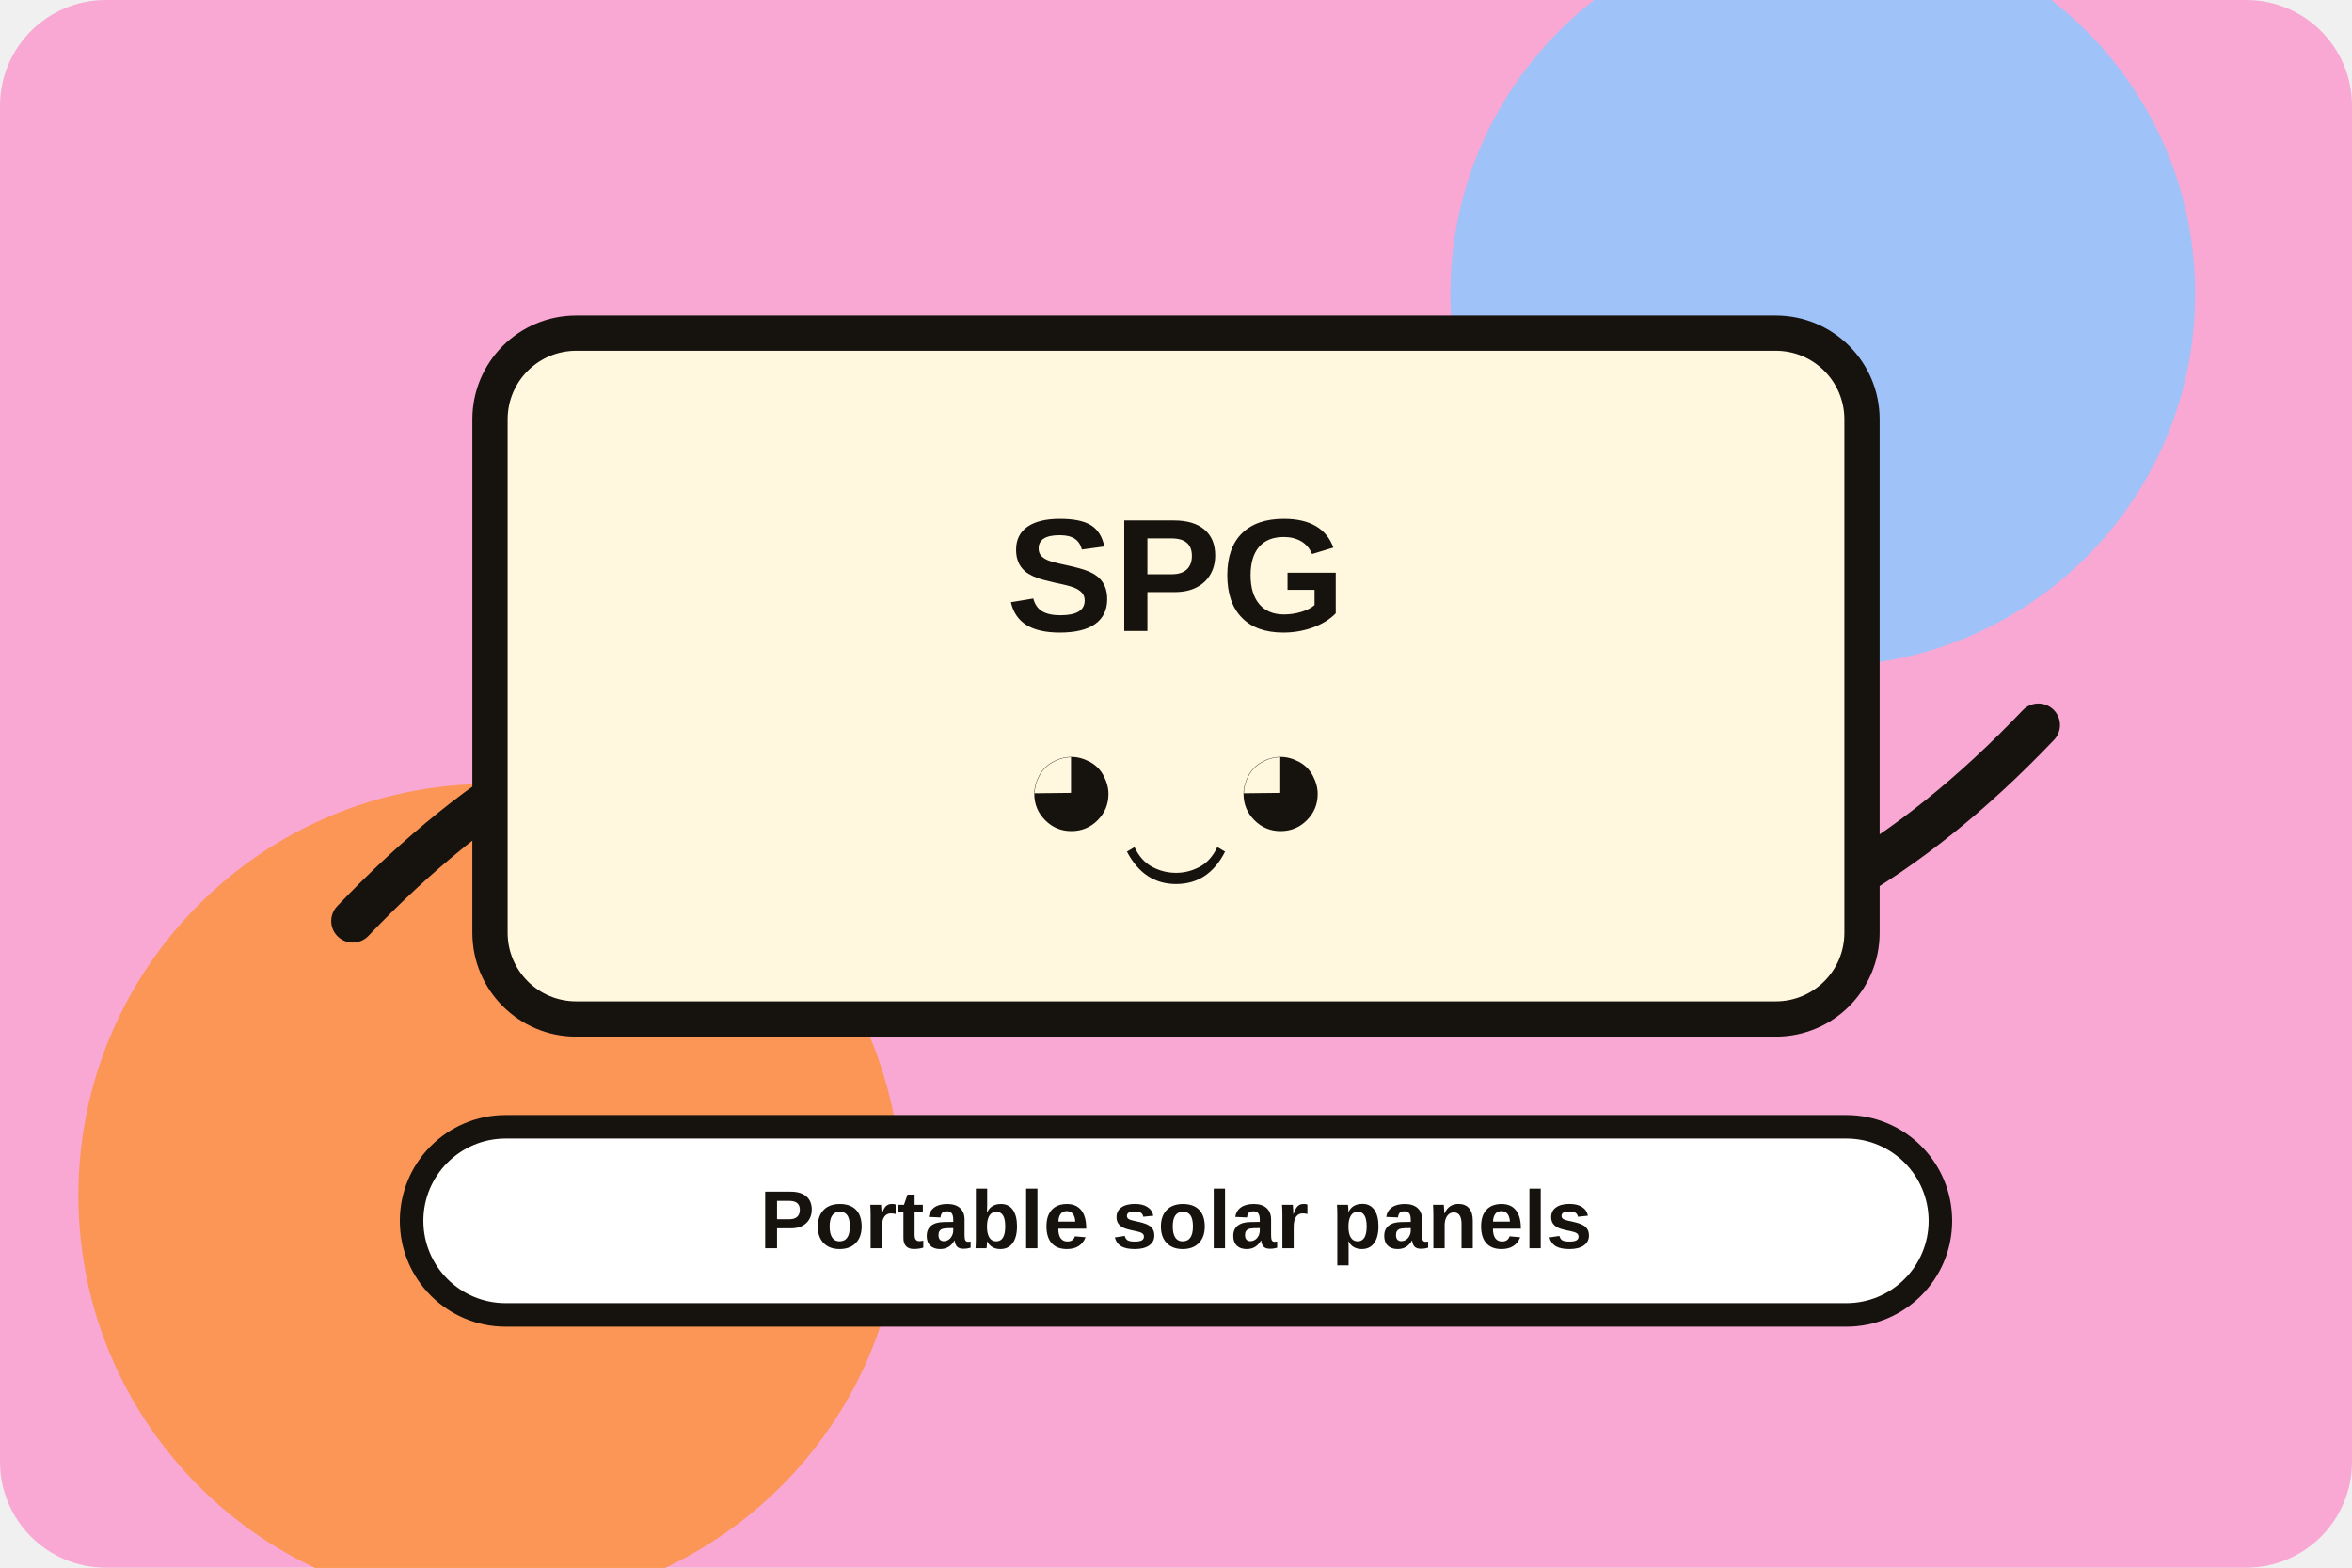
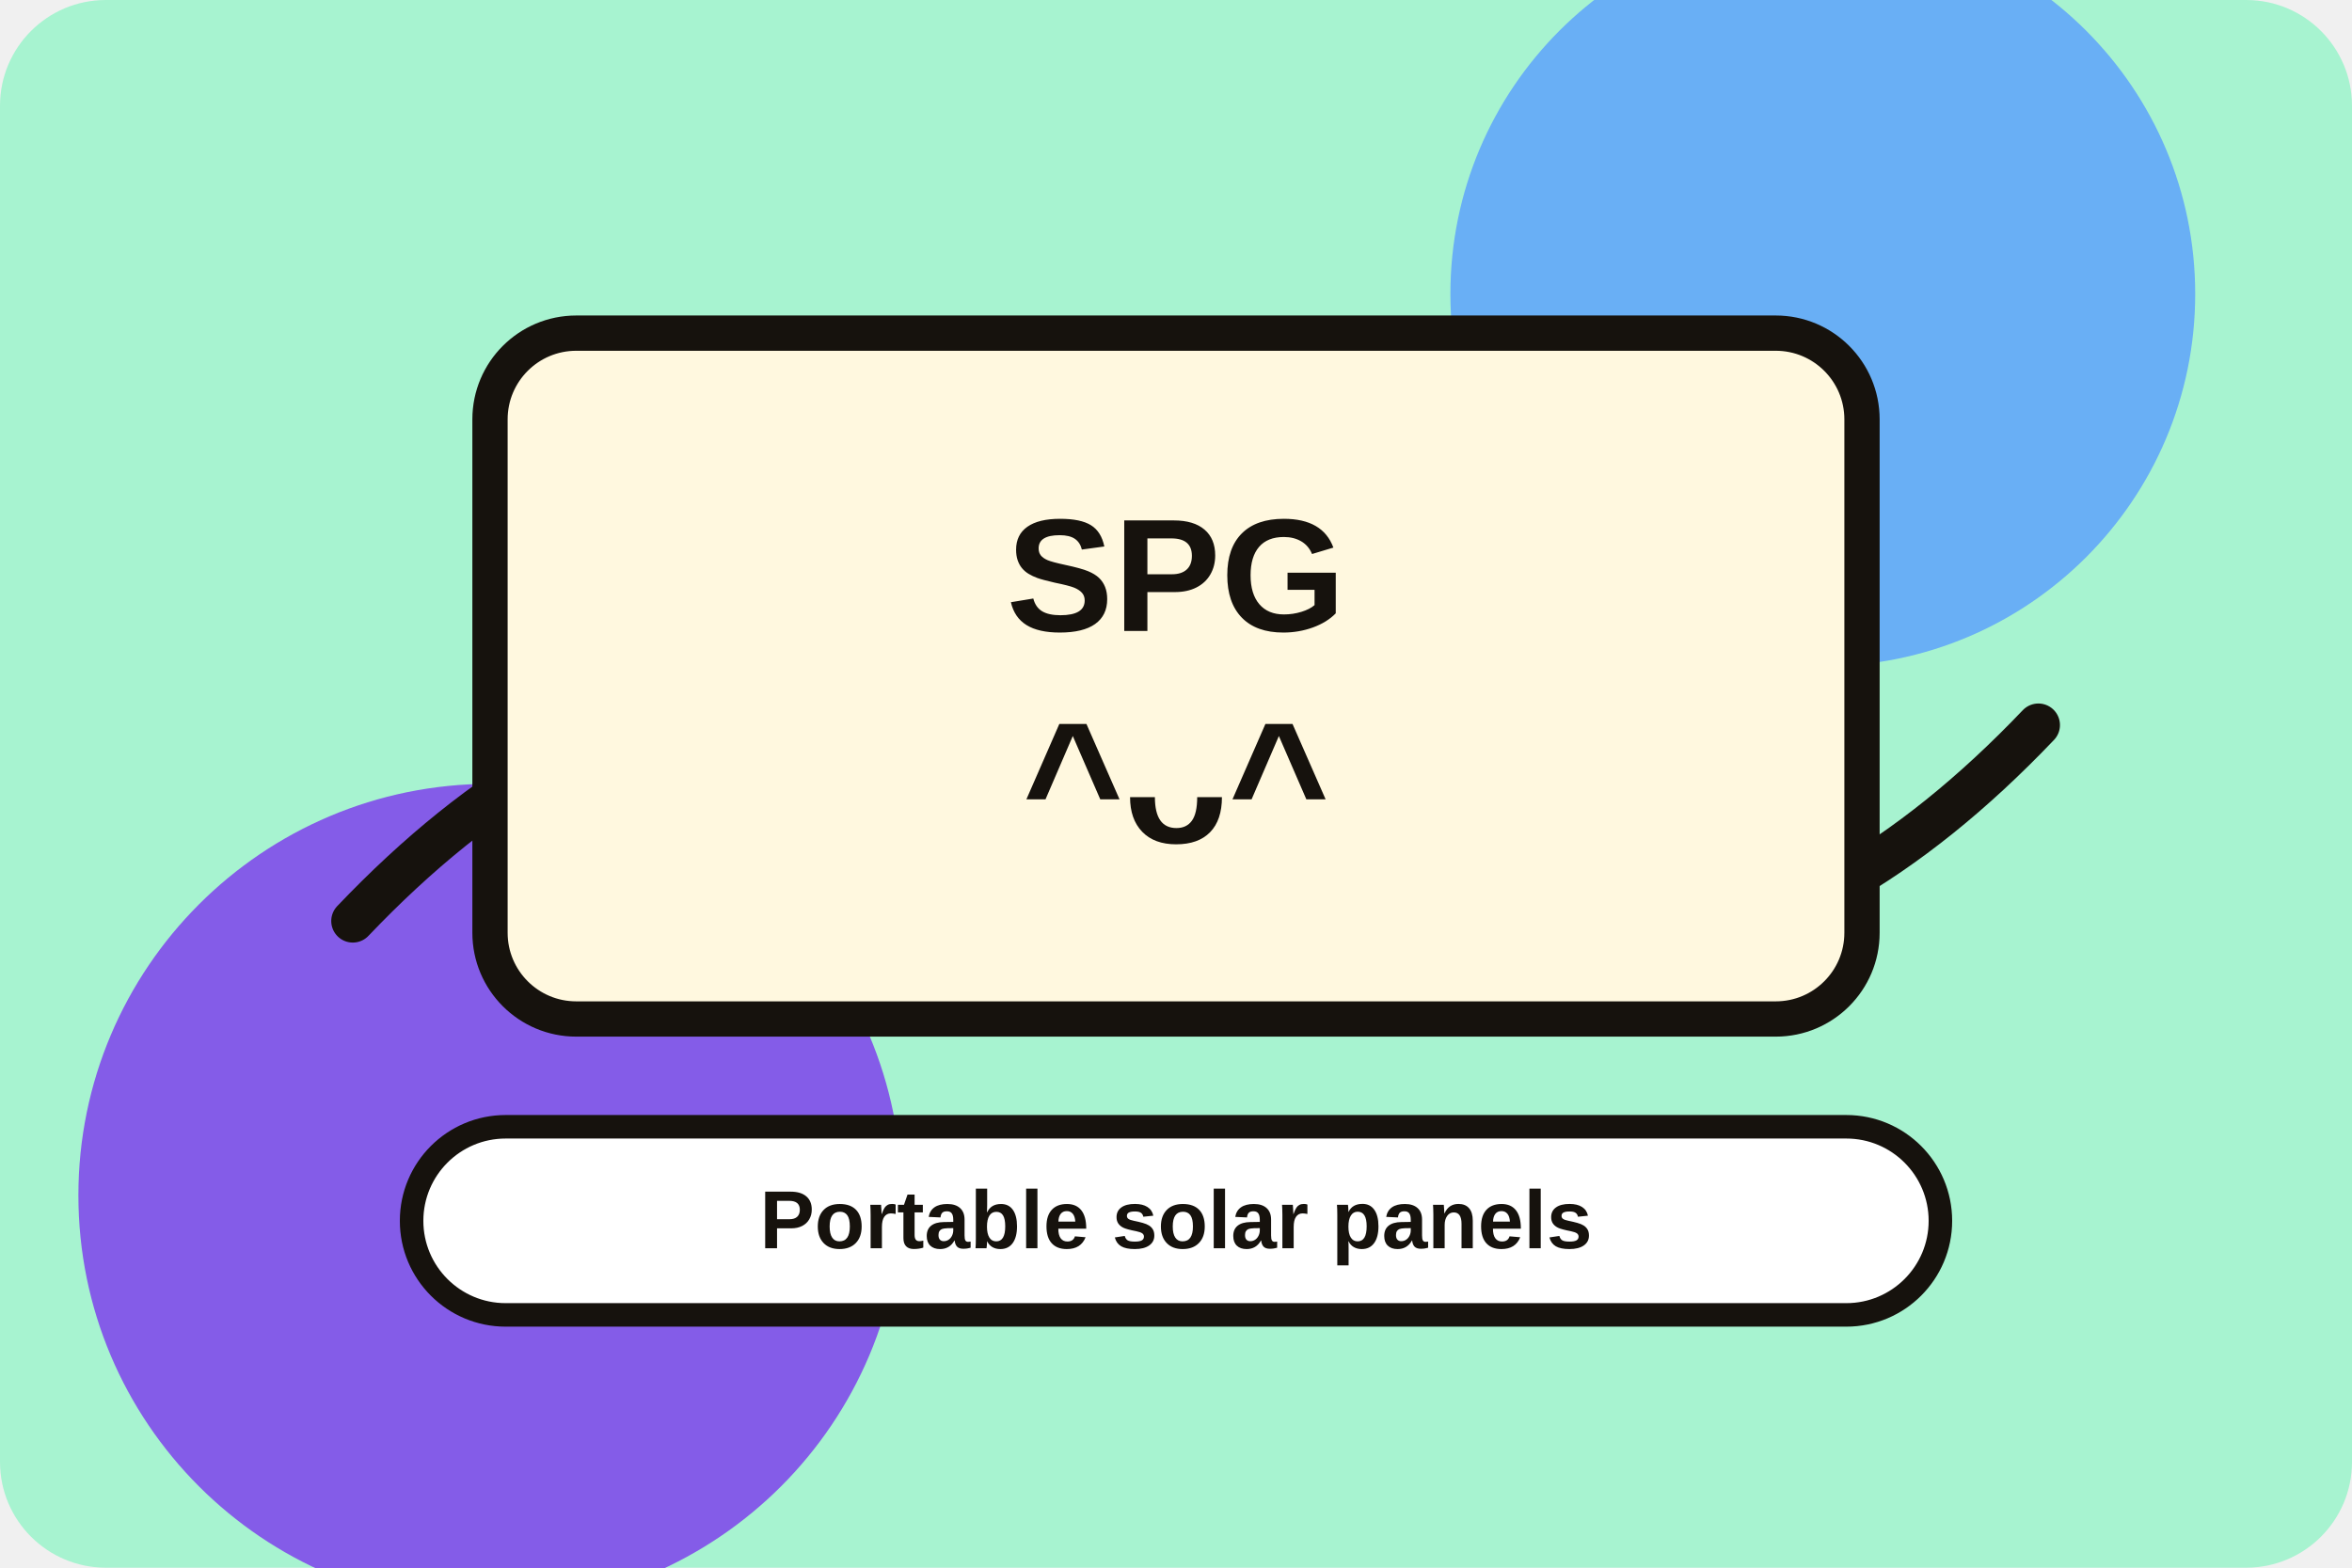
<svg xmlns="http://www.w3.org/2000/svg" viewBox="0 0 1200 800" role="img" aria-label="Original StuffPrettyGood cartoon image for Portable solar panels">
-   <rect width="1200" height="800" rx="54" fill="#f9a8d4" />
-   <circle cx="930" cy="150" r="190" fill="#93c5fd" opacity=".88" />
-   <circle cx="250" cy="610" r="210" fill="#fb923c" opacity=".82" />
+   <rect width="1200" height="800" rx="54" fill="#a7f3d0" />
+   <circle cx="930" cy="150" r="190" fill="#60a5fa" opacity=".88" />
+   <circle cx="250" cy="610" r="210" fill="#7c3aed" opacity=".82" />
  <path d="M180 470 Q380 260 610 420 T1040 370" fill="none" stroke="#16120d" stroke-width="22" stroke-linecap="round" />
  <rect x="250" y="170" width="700" height="350" rx="44" fill="#fff8df" stroke="#16120d" stroke-width="18" />
  <text x="600" y="322" text-anchor="middle" font-size="82" font-family="Arial, sans-serif" font-weight="900" fill="#16120d">SPG</text>
-   <text x="600" y="430" text-anchor="middle" font-size="88" font-family="Arial, sans-serif" font-weight="900" fill="#16120d">◕‿◕</text>
+   <text x="600" y="430" text-anchor="middle" font-size="88" font-family="Arial, sans-serif" font-weight="900" fill="#16120d">^ᴗ^</text>
  <rect x="210" y="575" width="780" height="96" rx="48" fill="#ffffff" stroke="#16120d" stroke-width="12" />
  <text x="600" y="637" text-anchor="middle" font-size="42" font-family="Arial, sans-serif" font-weight="900" fill="#16120d">Portable solar panels</text>
</svg>
